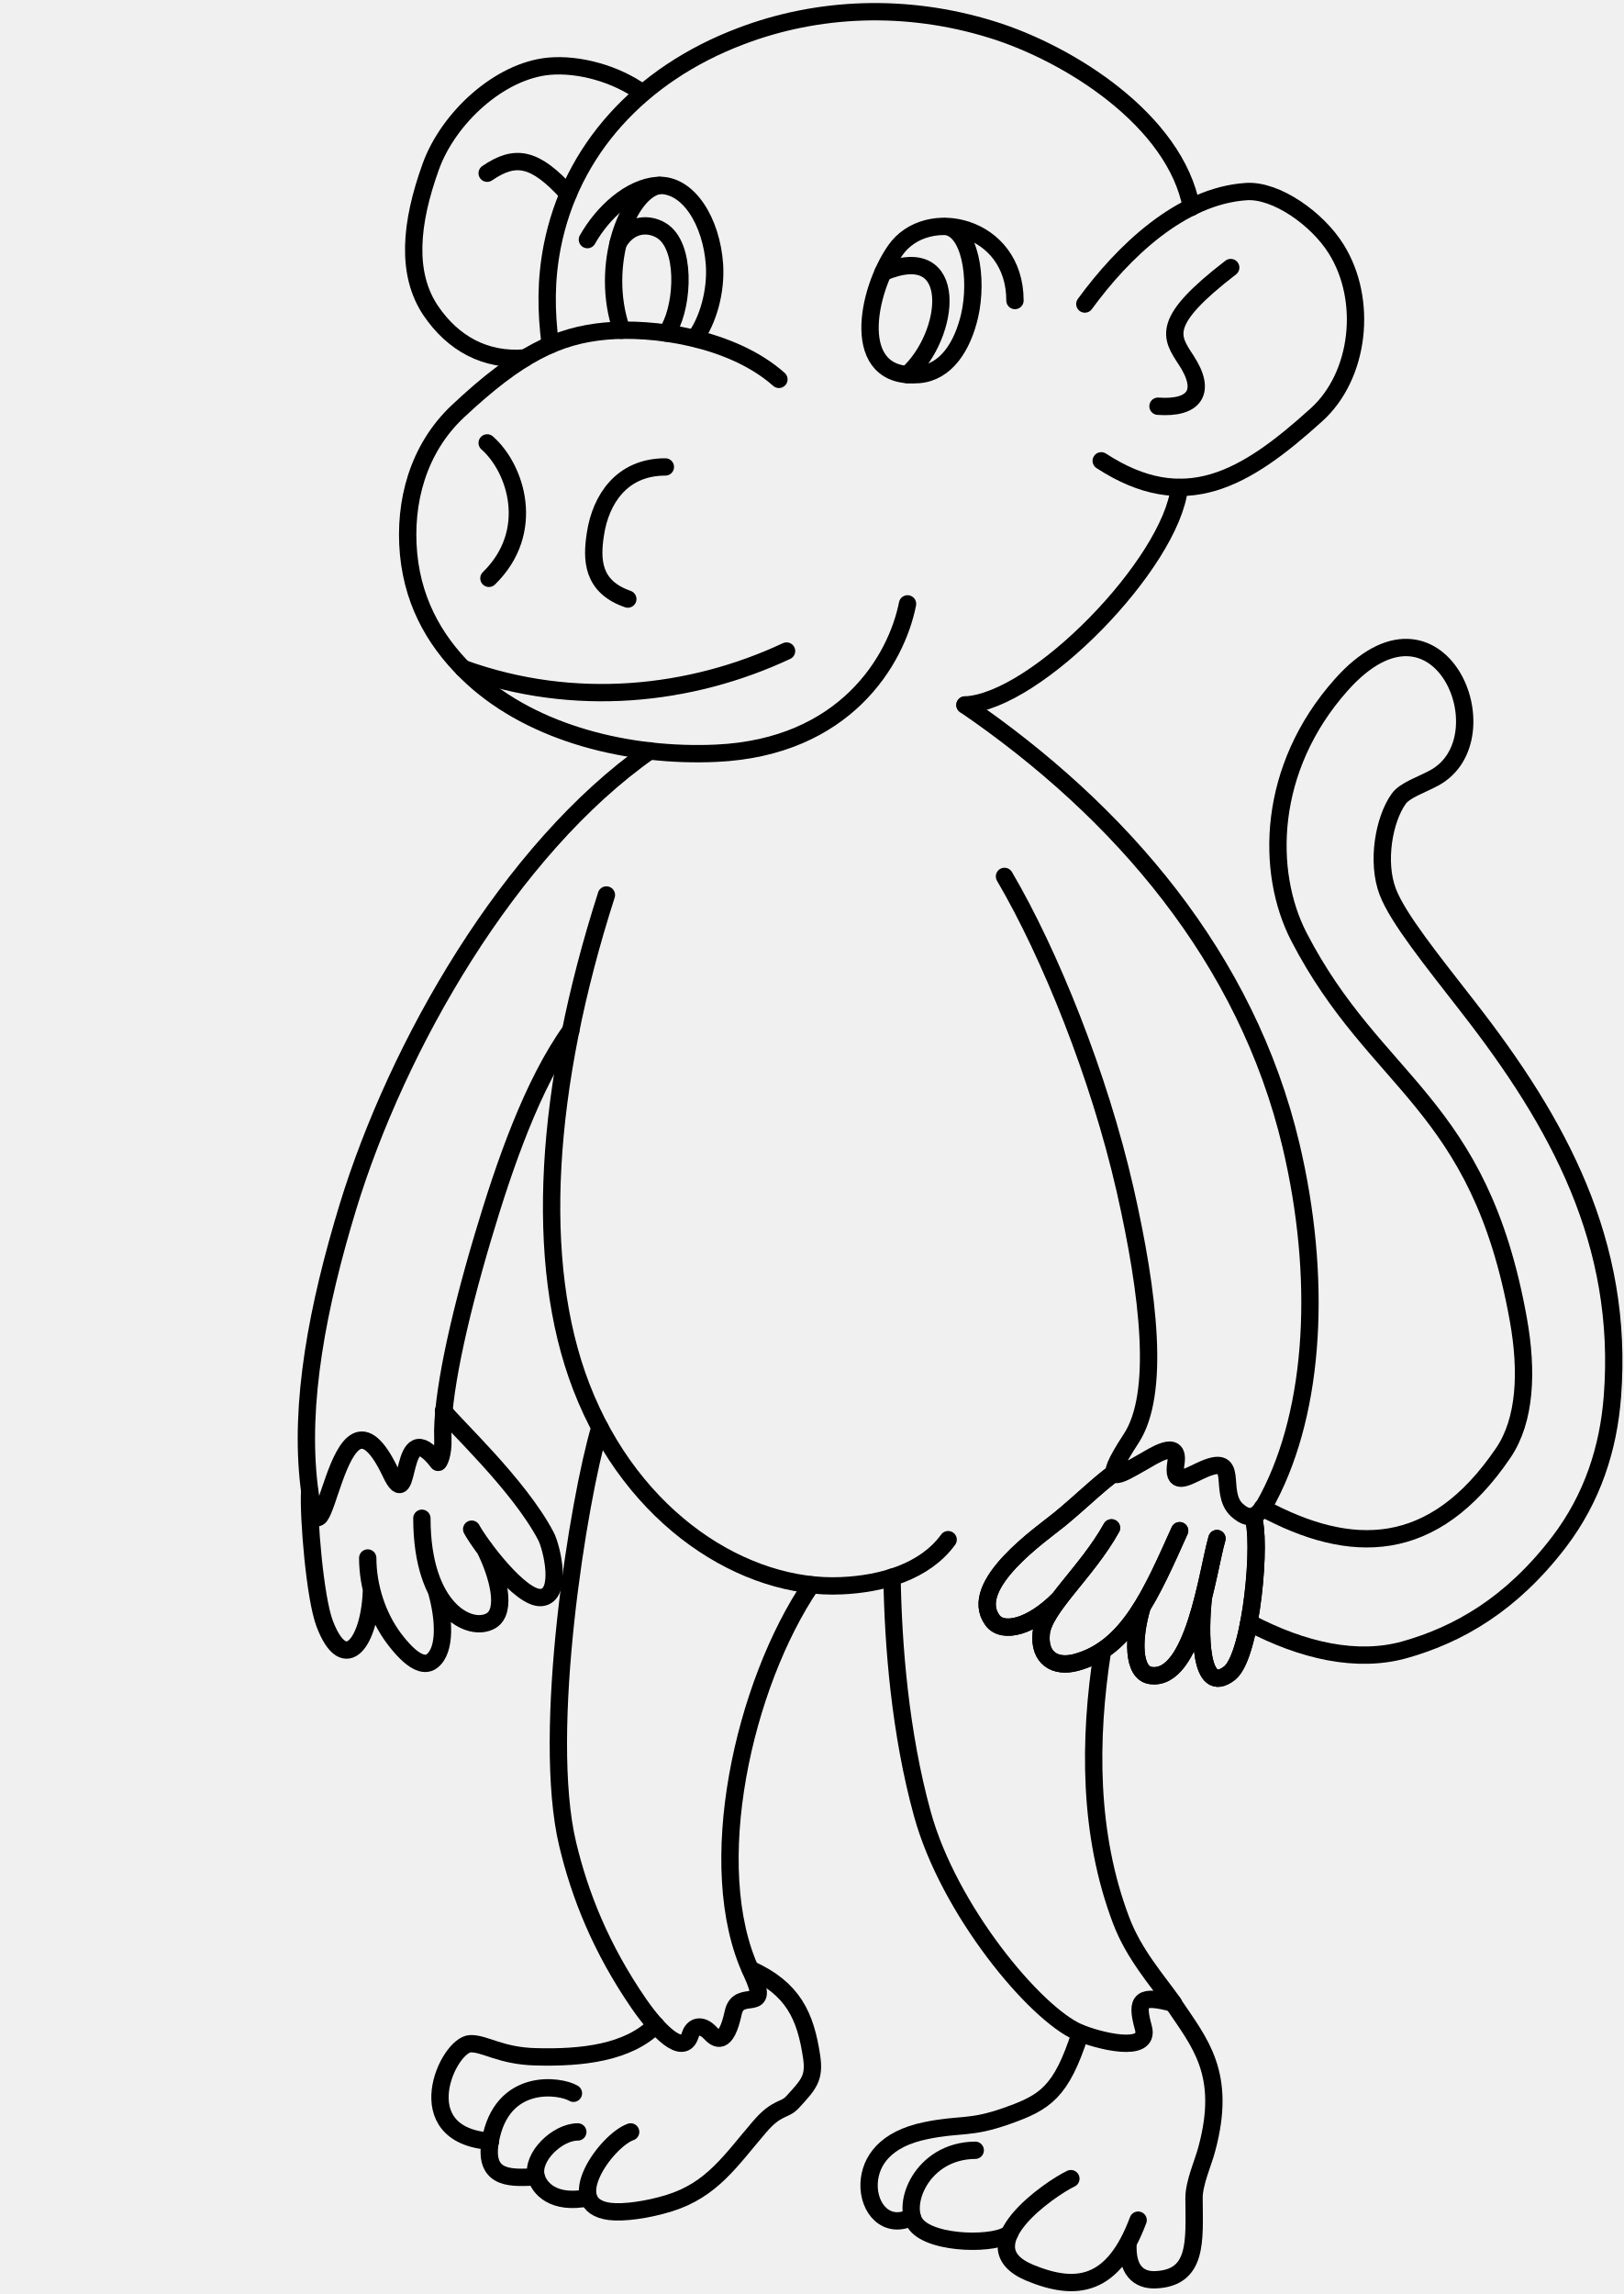
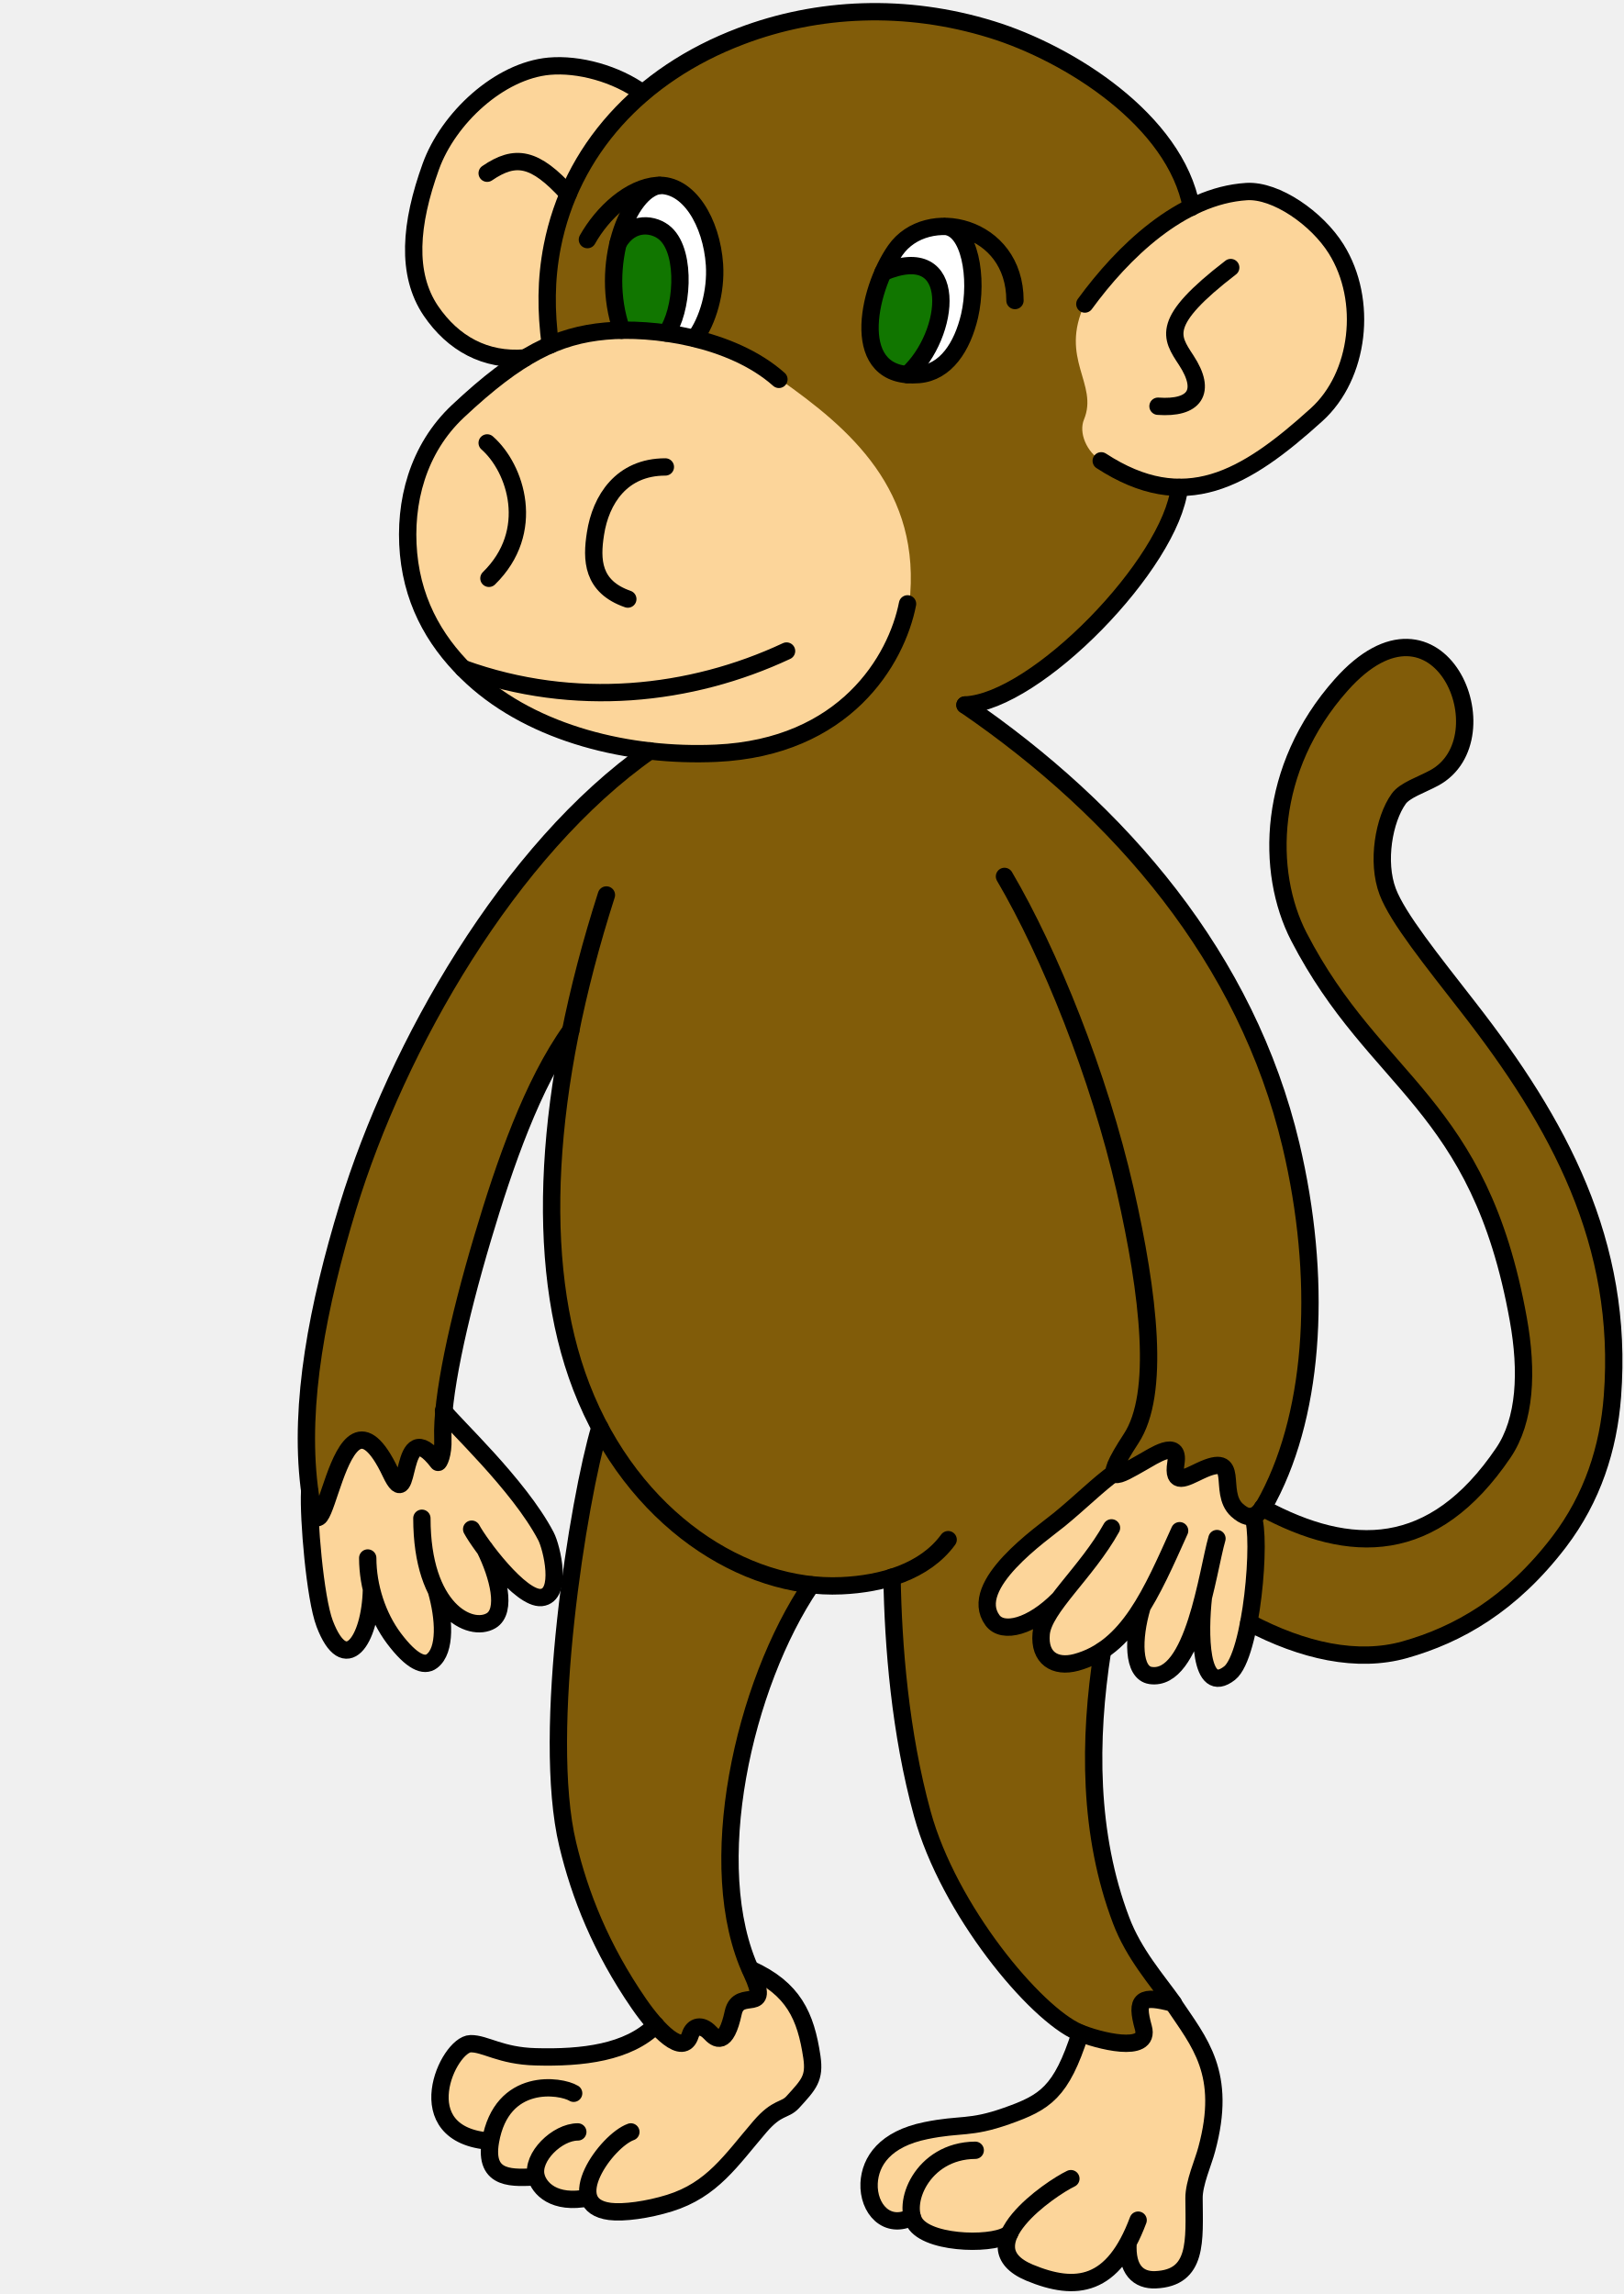
<svg xmlns="http://www.w3.org/2000/svg" xml:space="preserve" width="74.348mm" height="105.04mm" version="1.1" style="shape-rendering:geometricPrecision; text-rendering:geometricPrecision; image-rendering:optimizeQuality; fill-rule:evenodd; clip-rule:evenodd" viewBox="0 0 7435 10504">
  <defs>
    <style type="text/css">
   
    .str0 {stroke:black;stroke-width:79.37;stroke-linecap:round;stroke-linejoin:round}
-     .fil0 {fill:none}
+     .fil4 {fill:none}
+     .fil0 {fill:#117600}
+     .fil3 {fill:#815C09}
+     .fil2 {fill:#FCD59A}
+     .fil1 {fill:white}
   
  </style>
  </defs>
+   <g id="Colour">
+     <path class="fil0" d="M3051 1525c72,-95 95,-362 -4,-455 -49,-46 -155,-63 -217,43 -29,120 -31,264 16,398 62,-1 131,3 204,13z" />
+     <path class="fil0" d="M4155 1715c203,-183 243,-618 -111,-468 -84,188 -105,450 111,468z" />
+     <path class="fil1" d="M3271 1212c-12,-189 -113,-364 -251,-363 -79,12 -154,120 -190,264 62,-106 167,-89 217,-43 99,92 75,359 4,455 43,6 86,14 130,25 60,-81 98,-214 90,-337z" />
+     <path class="fil1" d="M4440 1447c40,-173 2,-405 -115,-411 -88,0 -173,36 -225,109 -20,29 -40,64 -56,102 354,-150 313,285 111,468 16,1 33,1 52,0 125,-10 201,-128 233,-268z" />
+     <path class="fil2" d="M2529 1127c16,-83 41,-163 73,-240 75,-176 190,-333 341,-461 -122,-89 -293,-135 -428,-123 -229,21 -462,238 -542,459 -95,263 -114,492 0,661 102,150 250,231 431,216 40,-24 78,-44 116,-60 -20,-155 -21,-297 9,-451z" />
+     <path class="fil2" d="M2501 7034c-124,-237 -429,-517 -469,-574 -5,48 -6,91 -5,128 3,74 -18,113 -22,109 -187,-243 -117,260 -217,48 -250,-530 -308,551 -370,86 -6,119 24,487 69,605 93,244 209,80 214,-158 20,83 55,162 103,225 82,109 139,131 174,104 65,-49 57,-196 20,-324 73,142 188,175 251,138 74,-44 33,-206 -29,-330 73,99 190,231 260,224 100,-10 48,-230 21,-281z" />
+     <path class="fil2" d="M5527 9841c95,-349 -34,-490 -153,-668 -149,-38 -175,-21 -138,112 33,118 -196,63 -288,25 -87,271 -161,317 -337,379 -170,60 -209,34 -370,67 -187,38 -255,140 -260,241 -5,117 82,214 197,154 4,13 9,25 17,35 75,95 379,94 429,39 -32,67 -19,134 91,180 188,79 341,70 452,-138 -8,125 48,173 125,170 196,-8 178,-180 177,-373 -1,-69 43,-166 58,-224z" />
+     <path class="fil2" d="M5496 6735c-68,32 -128,70 -111,-36 18,-116 -105,-30 -156,-2 -60,34 -118,69 -126,48 -70,50 -158,137 -251,213 -78,64 -424,300 -306,461 47,64 179,31 305,-97 -45,59 -78,112 -82,159 -10,111 63,157 160,131 44,-12 84,-30 121,-54 72,-48 130,-117 181,-200 -43,145 -43,302 39,314 125,18 196,-177 242,-360 -18,161 -19,458 120,349 102,-81 147,-626 106,-718 -20,6 -43,-1 -72,-28 -93,-85 25,-272 -169,-180z" />
+     <path class="fil2" d="M3251 9306c-38,-40 -77,-29 -90,11 -23,74 -91,29 -158,-45 -126,126 -336,151 -550,145 -160,-4 -231,-61 -298,-60 -103,2 -296,419 91,447 -32,185 111,166 210,163 15,54 83,128 240,95 11,32 40,56 97,64 62,8 173,-7 273,-38 196,-61 281,-195 414,-350 80,-93 113,-72 150,-112 75,-82 102,-110 88,-207 -28,-189 -85,-313 -281,-402 2,5 4,9 6,13 94,200 -59,65 -84,183 -34,158 -79,122 -107,92z" />
+     <path class="fil3" d="M6884 6653c-321,473 -700,469 -1103,251 -14,20 -28,33 -44,38 26,58 18,298 -17,486 248,131 497,186 714,125 244,-69 487,-206 707,-494 153,-200 226,-428 244,-666 54,-702 -247,-1252 -660,-1782 -168,-215 -323,-408 -369,-529 -52,-138 -17,-331 50,-425 28,-40 104,-64 163,-96 333,-181 22,-929 -426,-426 -340,382 -347,855 -194,1153 352,683 826,756 1005,1752 43,239 33,462 -69,612z" />
+     <path class="fil3" d="M2847 1512c-47,-134 -46,-279 -16,-398 35,-144 111,-252 190,-264 138,-1 238,174 251,363 8,123 -30,257 -90,337 -44,-11 -87,-19 -130,-25 -72,-10 -142,-14 -204,-13zm3064 3732c-202,-856 -779,-1528 -1493,-2016 327,-13 944,-650 982,-996 217,1 411,-136 628,-332 197,-178 237,-524 90,-759 -88,-141 -276,-271 -410,-263 -88,6 -173,31 -253,71 -74,-397 -558,-704 -915,-814 -394,-121 -797,-103 -1147,30 -172,65 -324,154 -450,262 -151,129 -267,285 -341,461 -32,76 -57,156 -73,240 -30,155 -29,297 -9,451 -38,16 -76,36 -116,60 -92,56 -191,135 -307,244 -183,172 -248,416 -226,653 21,221 118,391 250,525 14,14 28,28 42,41 212,195 509,302 812,336 -644,451 -1157,1350 -1383,2089 -138,453 -224,898 -177,1282 1,7 2,14 3,21 62,465 120,-616 370,-86 100,212 30,-291 217,-48 3,4 25,-35 22,-109 -1,-36 0,-79 5,-128 19,-197 85,-484 178,-793 100,-336 227,-702 403,-948 -128,633 -118,1199 49,1632 25,65 54,127 85,186 231,434 612,681 968,720 46,5 92,7 137,5 78,-4 158,-15 232,-39 5,312 37,714 139,1084 121,440 515,913 715,1000 3,1 6,2 9,4 92,37 321,93 288,-25 -37,-133 -11,-151 138,-112 -77,-108 -182,-226 -240,-380 -149,-393 -149,-825 -85,-1235 -36,24 -76,42 -121,54 -97,26 -171,-21 -160,-131 4,-47 37,-99 82,-159 -126,128 -258,161 -305,97 -118,-161 227,-397 306,-461 94,-76 181,-163 251,-213 8,21 66,-14 126,-48 51,-29 174,-114 156,2 -17,106 43,68 111,36 193,-92 75,95 169,180 29,26 52,34 72,28 16,-5 31,-19 44,-38 9,-13 17,-28 26,-44 216,-411 246,-1016 104,-1616zm-1471 -3797c-33,140 -108,258 -233,268 -19,2 -36,2 -52,0 -216,-18 -195,-280 -111,-468 17,-38 36,-72 56,-102 52,-74 137,-110 225,-109 117,6 155,238 115,411z" />
+     <path class="fil3" d="M3436 9018c-216,-485 -27,-1311 279,-1761 -356,-39 -738,-286 -968,-720 -97,325 -271,1394 -147,1909 55,230 151,475 326,729 23,34 50,69 77,98 67,74 136,119 158,45 13,-41 52,-51 90,-11 28,30 73,66 107,-92 26,-118 178,18 84,-183 -2,-4 -4,-9 -6,-13z" />
+     <path class="fil2" d="M4968 1392c166,-228 434,-495 741,-515 134,-8 322,122 410,263 147,235 107,581 -90,759 -217,196 -411,333 -627,332 -111,0 -228,-37 -356,-120 -1,-1 -2,-1 -3,-2 -67,-39 -104,-128 -79,-188 68,-164 -115,-277 4,-530z" />
+     <path class="fil2" d="M3567 1737c-108,-96 -252,-156 -397,-190l-2 0 0 0 -12 -3 -1 0 -1 0 -12 -3 0 0 -14 -3 -1 0 -12 -2 -1 0 -11 -2 -2 0 0 0 -13 -2 -1 0 -2 0 -10 -2 -1 0 -1 0 -2 0 -2 0 -6 -1 -2 0 0 0 -2 0 -2 0 -6 -1 -3 0 0 0 -1 0 -9 -1 -3 0 0 0 -3 0 -9 -1 -1 0 -10 -1 -2 0 -1 0 -10 -1 -2 0 -1 0 0 0 -10 -1 -2 0 -1 0 -10 -1 -2 0 -2 0 -10 -1 -1 0 -12 -1 -1 0 -2 0 -10 -1 -1 0 -12 -1 -1 0 -3 0 -6 0 -3 0 0 0 -3 0 -6 0 -3 0 0 0 0 0 -12 0 0 0 -11 0 0 0 0 0c-8,0 -15,0 -23,0l-1 0c-26,0 -51,2 -74,4 -88,8 -169,27 -253,63l-2 1 -2 1 0 0 -2 1 -2 1 -2 1 -2 1 -2 1 -1 0 -1 0 -2 1 -4 2 -2 1 -2 1 0 0 -2 1 -2 1 -2 1 -2 1 -2 1 -1 0 -1 0 -2 1 -7 3 0 0 0 0 -2 1 -5 3 -2 1 -1 1 -1 0 -2 1 -5 3 -2 1 0 0 -2 1 0 0 -7 4 -1 1 -1 0 -2 1 -4 2 -2 1 -2 1 0 0 0 0 -7 4 -2 1 -1 1 0 0 0 0 -9 5 -1 0 -1 1 -7 4 -2 1 0 0 -9 6 -1 1 -1 0 -9 5 -1 1 0 0c-7,4 -13,9 -20,13l0 0 0 0c-7,5 -14,9 -21,14l0 0 -1 1 -9 6 -1 1 -11 8 -2 1 -8 6 -1 1 0 0 -1 1c-10,8 -21,16 -32,24l-1 1 0 0c-7,6 -15,12 -23,18l0 0c-7,6 -15,12 -22,18l0 0 -1 1 -10 8 0 0 -1 0 -1 1 -9 7 -2 2 -2 2 -9 8 0 0 -1 0 -10 9 -1 1 0 0 -8 7 -3 3 -2 2 -10 9 0 0 -10 9 -2 2 -3 3 -5 5 -4 4 -1 1 -5 5 -5 5 -1 1 -4 4 -5 5 -3 3 -2 2 -5 5 -5 5c-183,172 -248,416 -226,653l1 10 0 1 0 4 1 6 1 4 1 6 1 5 1 6 1 5 1 5 1 5 1 6 1 4 1 6 1 5 1 4 1 7 0 0 2 9 0 1 2 10 0 0 2 9 0 0 1 5 1 6 1 4 2 6 1 4 2 6 1 4 2 6 1 3 2 7 1 3 2 7 1 2 2 7 1 2 0 1 3 9 0 0 3 9 0 1 3 8 0 1 2 5 2 4 2 5 2 4 2 4 2 5 2 4 2 5 2 4 2 4 2 5 3 5 1 2 1 2 4 8 0 1 4 8 0 0 4 8 1 1 4 7 0 0 3 6 1 2 3 5 2 4 3 4 2 3 3 5 2 3 2 4 2 4 3 5 0 1 4 6 1 1 5 7 0 0 5 8 0 0 5 7 1 1 4 6 1 1 2 3 4 5 1 2 4 5 2 3 3 5 3 3 3 3 3 4 3 3 3 4 0 0 5 6 6 8 0 0 6 7 1 1 5 6 1 1 2 2 4 4 2 2 4 5 1 1 3 4 1 1 3 4 3 3 3 4 1 1 4 5 1 1 5 5 2 2 1 1 6 6 0 0 6 6 0 0 6 6 1 1 0 0 1 1 1 1 5 5 1 1 0 0 0 0 1 1 1 1 5 5 1 1 0 0 1 1 1 1 4 4 1 1 1 1 1 1 0 0 1 1 1 1 6 5 0 0 5 4 1 1 1 1 1 1c4,4 8,7 12,11l4 3 9 8 3 3c4,4 8,7 12,10l0 0c4,3 8,7 13,10l3 3 10 8 3 3c4,3 8,6 13,10l0 0c4,3 9,7 13,10l3 2 11 8 2 2c5,3 9,6 14,9l1 0 3 2 10 7 6 4 9 6 5 3c9,6 18,11 27,16l5 3 10 6 4 2c5,3 9,5 14,8l1 1 2 1 12 6 6 3 11 6 4 2c5,2 10,5 14,7l1 1 2 1c4,2 8,4 12,6l5 2 11 5 4 2c5,2 9,4 14,6l1 1 3 1 12 5 5 2 12 5 4 2c5,2 10,4 16,6l2 1 13 5 6 2 11 4 5 2 15 5 4 2 13 4 3 1 14 5 3 1 15 5 2 1 3 1 12 4 5 2 12 4 5 1c5,2 11,3 16,5l1 0 15 4 6 1 12 3 6 1c11,3 23,6 34,8l2 1 15 3 2 1 2 0 16 3 2 0 16 3 3 1 15 3 2 0 2 0c12,2 23,4 35,6l2 0c18,3 36,6 54,8l3 0 16 2 1 0 1 0c107,13 215,17 320,12 590,-27 825,-426 876,-684 61,-524 -278,-808 -590,-1028z" />
+   </g>
  <g id="lineart">
-     <g id="_752028736">
-       <path class="fil0 str0" d="M2520 1579c-20,-155 -21,-297 9,-451 86,-438 399,-787 865,-963 350,-133 753,-152 1147,-30 357,110 841,417 915,814" />
-       <path class="fil0 str0" d="M4968 1392c173,-237 439,-496 741,-515 134,-8 322,122 410,263 147,235 107,581 -90,759 -328,297 -605,459 -986,211" />
-       <path class="fil0 str0" d="M4419 3228c327,-13 944,-650 982,-996" />
-       <path class="fil0 str0" d="M5636 1225c-325,250 -274,317 -204,424 96,146 37,223 -129,211" />
-       <path class="fil0 str0" d="M2231 793c129,-88 218,-74 371,95" />
-       <path class="fil0 str0" d="M2943 426c-122,-89 -293,-135 -428,-123 -229,21 -462,238 -542,459 -95,263 -114,492 0,661 102,150 250,231 431,216" />
-       <path class="fil0 str0" d="M2690 1097c70,-124 195,-239 320,-248 144,-10 249,169 262,363 8,123 -30,257 -90,337" />
-       <path class="fil0 str0" d="M3020 849c-144,22 -277,366 -173,663" />
-       <path class="fil0 str0" d="M4325 1036c117,6 155,238 115,411 -33,140 -108,258 -233,268 -321,26 -237,-383 -107,-569 144,-206 548,-117 548,230" />
-       <path class="fil0 str0" d="M4044 1247c354,-150 313,285 111,468" />
-       <path class="fil0 str0" d="M2831 1113c62,-106 167,-89 217,-43 99,92 75,359 4,455" />
-       <path class="fil0 str0" d="M2231 2028c132,116 227,406 8,620" />
-       <path class="fil0 str0" d="M3047 2138c-201,0 -296,150 -320,305 -19,120 -16,243 148,300" />
-       <path class="fil0 str0" d="M3567 1737c-216,-192 -581,-241 -794,-221 -219,20 -398,106 -676,367 -183,172 -248,416 -226,653 23,243 139,425 292,566 283,260 721,365 1117,347 590,-27 825,-426 876,-684" />
-       <path class="fil0 str0" d="M2121 3061c510,184 1043,125 1481,-80" />
-       <path class="fil0 str0" d="M2976 3438c-644,451 -1157,1350 -1383,2089 -138,453 -224,898 -177,1282 64,517 119,-602 373,-65 100,212 30,-291 217,-48 3,4 25,-35 22,-109 -7,-185 68,-535 183,-921 100,-336 227,-702 403,-948" />
-       <path class="fil0 str0" d="M2777 4098c-282,879 -335,1682 -115,2252 236,612 752,931 1191,911 186,-8 382,-64 489,-211" />
-       <path class="fil0 str0" d="M4419 3228c713,488 1290,1160 1493,2016 142,600 112,1205 -104,1616 -38,73 -74,117 -143,55 -93,-85 25,-272 -169,-180 -68,32 -128,70 -111,-36 18,-116 -105,-30 -156,-2 -104,59 -200,121 -49,-110 134,-204 82,-657 -28,-1141 -119,-521 -344,-1079 -552,-1433" />
-       <path class="fil0 str0" d="M2747 6537c-97,325 -271,1394 -147,1909 55,230 151,475 326,729 82,119 203,246 235,143 13,-41 52,-51 90,-11 28,30 73,66 107,-92 26,-118 178,18 84,-183 -226,-483 -36,-1320 273,-1775" />
-       <path class="fil0 str0" d="M4085 7222c5,312 37,714 139,1084 121,440 515,913 715,1000 86,37 331,101 297,-21 -37,-133 -11,-151 138,-112 -77,-108 -182,-226 -240,-380 -149,-393 -149,-825 -85,-1235" />
-       <path class="fil0 str0" d="M3003 9273c-126,126 -336,151 -550,145 -160,-4 -231,-61 -298,-60 -103,2 -296,419 91,447" />
-       <path class="fil0 str0" d="M2626 9585c-59,-36 -329,-77 -381,220 -32,185 110,166 210,163" />
-       <path class="fil0 str0" d="M2646 9762c-94,0 -213,115 -191,203 13,54 79,131 239,98" />
-       <path class="fil0 str0" d="M2888 9762c-112,40 -324,335 -96,364 62,8 173,-7 273,-38 196,-61 281,-195 414,-350 80,-93 113,-72 150,-112 75,-82 102,-110 88,-207 -28,-189 -85,-313 -281,-402" />
-       <path class="fil0 str0" d="M4947 9310c-87,271 -161,317 -337,379 -170,60 -209,34 -370,67 -187,38 -255,140 -260,241 -5,117 82,214 197,154" />
-       <path class="fil0 str0" d="M4466 9846c-246,2 -341,252 -271,340 75,95 379,94 429,39" />
-       <path class="fil0 str0" d="M4904 9976c-93,44 -479,308 -190,430 216,90 384,65 498,-240m-46 103c-8,125 48,173 125,170 196,-8 178,-180 177,-373 -1,-69 43,-166 58,-224 95,-349 -34,-490 -153,-668" />
-       <path class="fil0 str0" d="M1418 6830c-6,119 24,487 69,605 93,244 209,80 214,-158m-17 -143c0,131 45,268 120,368 82,109 139,131 174,104 65,-49 57,-196 20,-324m-66 -330c0,418 221,526 317,469 74,-44 33,-206 -29,-330m-60 -89c37,69 224,322 319,313 100,-10 48,-230 21,-281 -124,-237 -429,-517 -469,-574" />
-       <path class="fil0 str0" d="M5102 6745c-70,50 -158,137 -251,213 -78,64 -424,300 -306,461 47,64 179,31 305,-97m240 -326c-114,205 -311,366 -322,485 -10,111 63,157 160,131 239,-64 346,-319 474,-603m-172 349c-43,145 -43,302 39,314 199,29 261,-480 304,-627m-62 267c-18,161 -19,458 120,349 102,-81 148,-624 106,-716" />
-       <path class="fil0 str0" d="M5102 6745c-70,50 -158,137 -251,213 -78,64 -424,300 -306,461 47,64 179,31 305,-97m240 -326c-114,205 -311,366 -322,485 -10,111 63,157 160,131 239,-64 346,-319 474,-603m-172 349c-43,145 -43,302 39,314 199,29 261,-480 304,-627m-62 267c-18,161 -19,458 120,349 102,-81 148,-624 106,-716" />
-       <path class="fil0 str0" d="M5781 6904c403,218 782,222 1103,-251 102,-150 112,-373 69,-612 -179,-997 -652,-1069 -1005,-1752 -153,-297 -146,-771 194,-1153 448,-503 759,245 426,426 -59,32 -135,56 -163,96 -67,94 -102,288 -50,425 46,121 202,314 369,529 413,530 714,1079 660,1782 -18,237 -91,465 -244,666 -220,288 -463,425 -707,494 -217,61 -466,6 -714,-125" />
-     </g>
+     <path class="fil4 str0" d="M2520 1579c-20,-155 -21,-297 9,-451 86,-438 399,-787 865,-963 350,-133 753,-152 1147,-30 357,110 841,417 915,814" />
+     <path class="fil4 str0" d="M4968 1392c173,-237 439,-496 741,-515 134,-8 322,122 410,263 147,235 107,581 -90,759 -328,297 -605,459 -986,211" />
+     <path class="fil4 str0" d="M4419 3228c327,-13 944,-650 982,-996" />
+     <path class="fil4 str0" d="M5636 1225c-325,250 -274,317 -204,424 96,146 37,223 -129,211" />
+     <path class="fil4 str0" d="M2231 793c129,-88 218,-74 371,95" />
+     <path class="fil4 str0" d="M2943 426c-122,-89 -293,-135 -428,-123 -229,21 -462,238 -542,459 -95,263 -114,492 0,661 102,150 250,231 431,216" />
+     <path class="fil4 str0" d="M2690 1097c70,-124 195,-239 320,-248 144,-10 249,169 262,363 8,123 -30,257 -90,337" />
+     <path class="fil4 str0" d="M3020 849c-144,22 -277,366 -173,663" />
+     <path class="fil4 str0" d="M4325 1036c117,6 155,238 115,411 -33,140 -108,258 -233,268 -321,26 -237,-383 -107,-569 144,-206 548,-117 548,230" />
+     <path class="fil4 str0" d="M4044 1247c354,-150 313,285 111,468" />
+     <path class="fil4 str0" d="M2831 1113c62,-106 167,-89 217,-43 99,92 75,359 4,455" />
+     <path class="fil4 str0" d="M2231 2028c132,116 227,406 8,620" />
+     <path class="fil4 str0" d="M3047 2138c-201,0 -296,150 -320,305 -19,120 -16,243 148,300" />
+     <path class="fil4 str0" d="M3567 1737c-216,-192 -581,-241 -794,-221 -219,20 -398,106 -676,367 -183,172 -248,416 -226,653 23,243 139,425 292,566 283,260 721,365 1117,347 590,-27 825,-426 876,-684" />
+     <path class="fil4 str0" d="M2121 3061c510,184 1043,125 1481,-80" />
+     <path class="fil4 str0" d="M2976 3438c-644,451 -1157,1350 -1383,2089 -138,453 -224,898 -177,1282 64,517 119,-602 373,-65 100,212 30,-291 217,-48 3,4 25,-35 22,-109 -7,-185 68,-535 183,-921 100,-336 227,-702 403,-948" />
+     <path class="fil4 str0" d="M2777 4098c-282,879 -335,1682 -115,2252 236,612 752,931 1191,911 186,-8 382,-64 489,-211" />
+     <path class="fil4 str0" d="M4419 3228c713,488 1290,1160 1493,2016 142,600 112,1205 -104,1616 -38,73 -74,117 -143,55 -93,-85 25,-272 -169,-180 -68,32 -128,70 -111,-36 18,-116 -105,-30 -156,-2 -104,59 -200,121 -49,-110 134,-204 82,-657 -28,-1141 -119,-521 -344,-1079 -552,-1433" />
+     <path class="fil4 str0" d="M2747 6537c-97,325 -271,1394 -147,1909 55,230 151,475 326,729 82,119 203,246 235,143 13,-41 52,-51 90,-11 28,30 73,66 107,-92 26,-118 178,18 84,-183 -226,-483 -36,-1320 273,-1775" />
+     <path class="fil4 str0" d="M4085 7222c5,312 37,714 139,1084 121,440 515,913 715,1000 86,37 331,101 297,-21 -37,-133 -11,-151 138,-112 -77,-108 -182,-226 -240,-380 -149,-393 -149,-825 -85,-1235" />
+     <path class="fil4 str0" d="M3003 9273c-126,126 -336,151 -550,145 -160,-4 -231,-61 -298,-60 -103,2 -296,419 91,447m381 -220c-59,-36 -329,-77 -381,220 -32,185 111,166 210,163m190 -206c-94,0 -213,115 -191,203 13,54 81,131 241,98m193 -301c-112,40 -324,335 -96,364 62,8 173,-7 273,-38 196,-61 281,-195 414,-350 80,-93 113,-72 150,-112 75,-82 102,-110 88,-207 -28,-189 -85,-313 -281,-402" />
+     <path class="fil4 str0" d="M4947 9310c-87,271 -161,317 -337,379 -170,60 -209,34 -370,67 -187,38 -255,140 -260,241 -5,117 82,214 197,154" />
+     <path class="fil4 str0" d="M4466 9846c-246,2 -341,252 -271,340 75,95 379,94 429,39" />
+     <path class="fil4 str0" d="M4904 9976c-93,44 -479,308 -190,430 216,90 384,65 498,-240m-46 103c-8,125 48,173 125,170 196,-8 178,-180 177,-373 -1,-69 43,-166 58,-224 95,-349 -34,-490 -153,-668" />
+     <path class="fil4 str0" d="M1418 6830c-6,119 24,487 69,605 93,244 209,80 214,-158m-17 -143c0,131 45,268 120,368 82,109 139,131 174,104 65,-49 57,-196 20,-324m-66 -330c0,418 221,526 317,469 74,-44 33,-206 -29,-330m-60 -89c37,69 224,322 319,313 100,-10 48,-230 21,-281 -124,-237 -429,-517 -469,-574" />
+     <path class="fil4 str0" d="M5102 6745c-70,50 -158,137 -251,213 -78,64 -424,300 -306,461 47,64 179,31 305,-97m240 -326c-114,205 -311,366 -322,485 -10,111 63,157 160,131 239,-64 346,-319 474,-603m-172 349c-43,145 -43,302 39,314 199,29 261,-480 304,-627m-62 267c-18,161 -19,458 120,349 102,-81 147,-626 106,-718" />
+     <path class="fil4 str0" d="M5781 6904c403,218 782,222 1103,-251 102,-150 112,-373 69,-612 -179,-997 -652,-1069 -1005,-1752 -153,-297 -146,-771 194,-1153 448,-503 759,245 426,426 -59,32 -135,56 -163,96 -67,94 -102,288 -50,425 46,121 202,314 369,529 413,530 714,1079 660,1782 -18,237 -91,465 -244,666 -220,288 -463,425 -707,494 -217,61 -466,6 -714,-125" />
  </g>
</svg>
